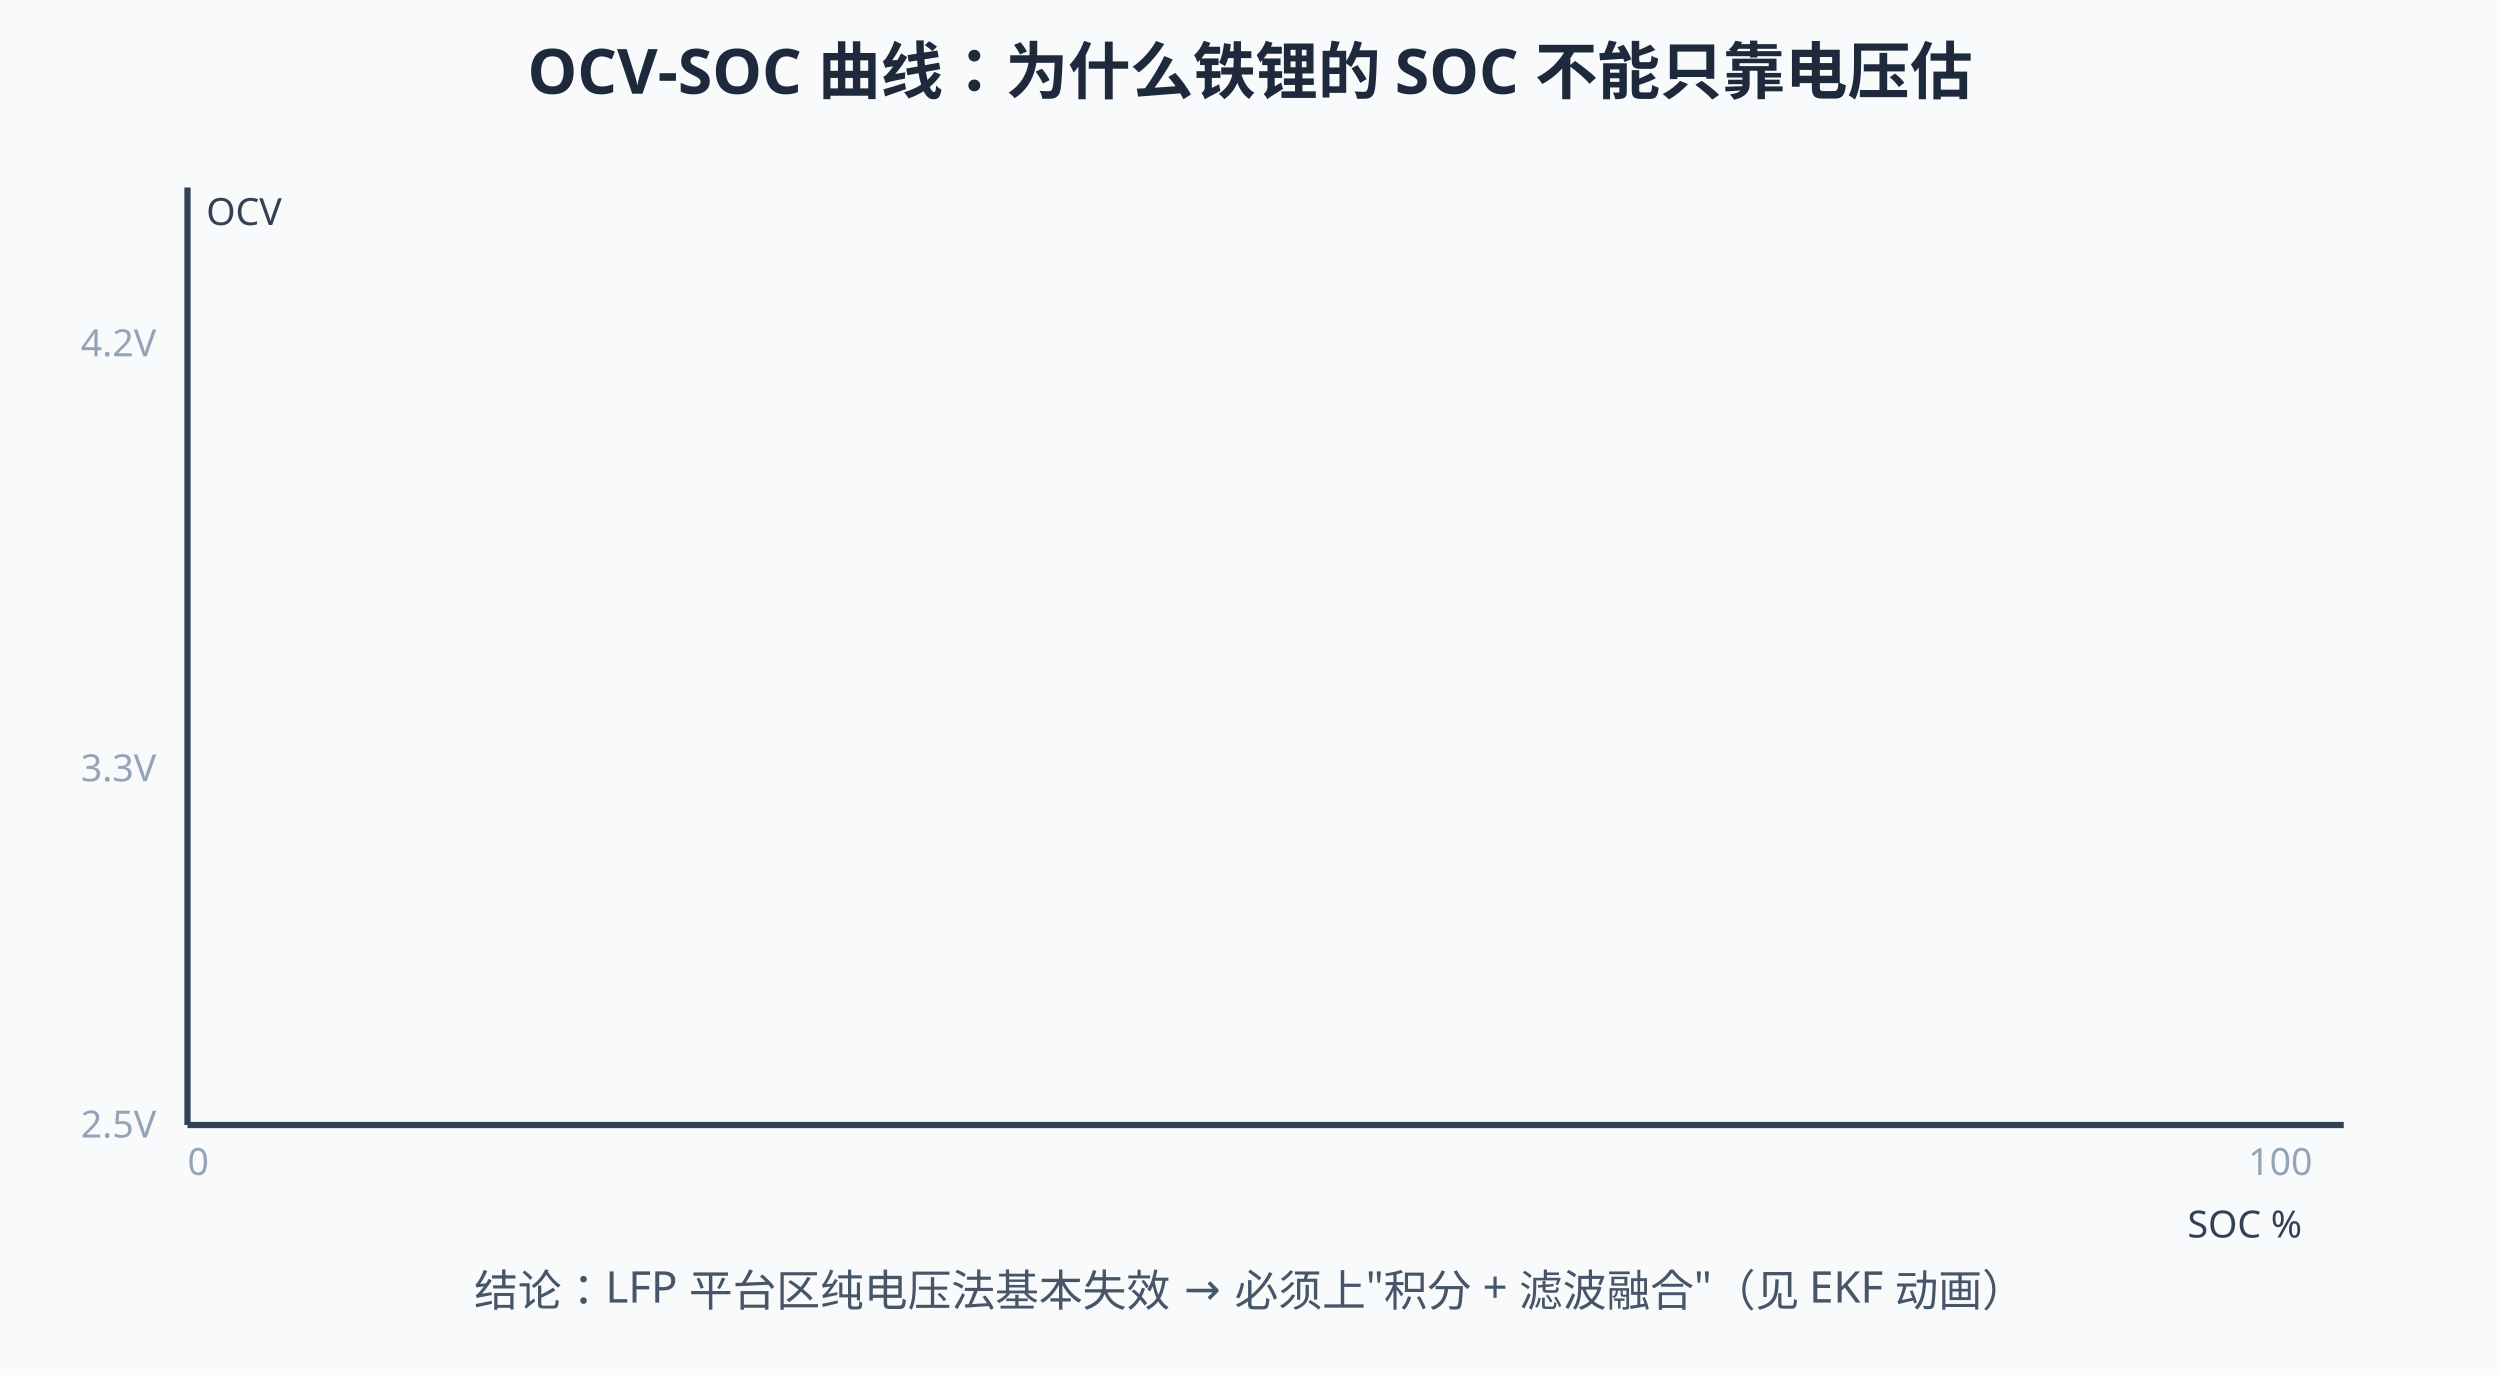
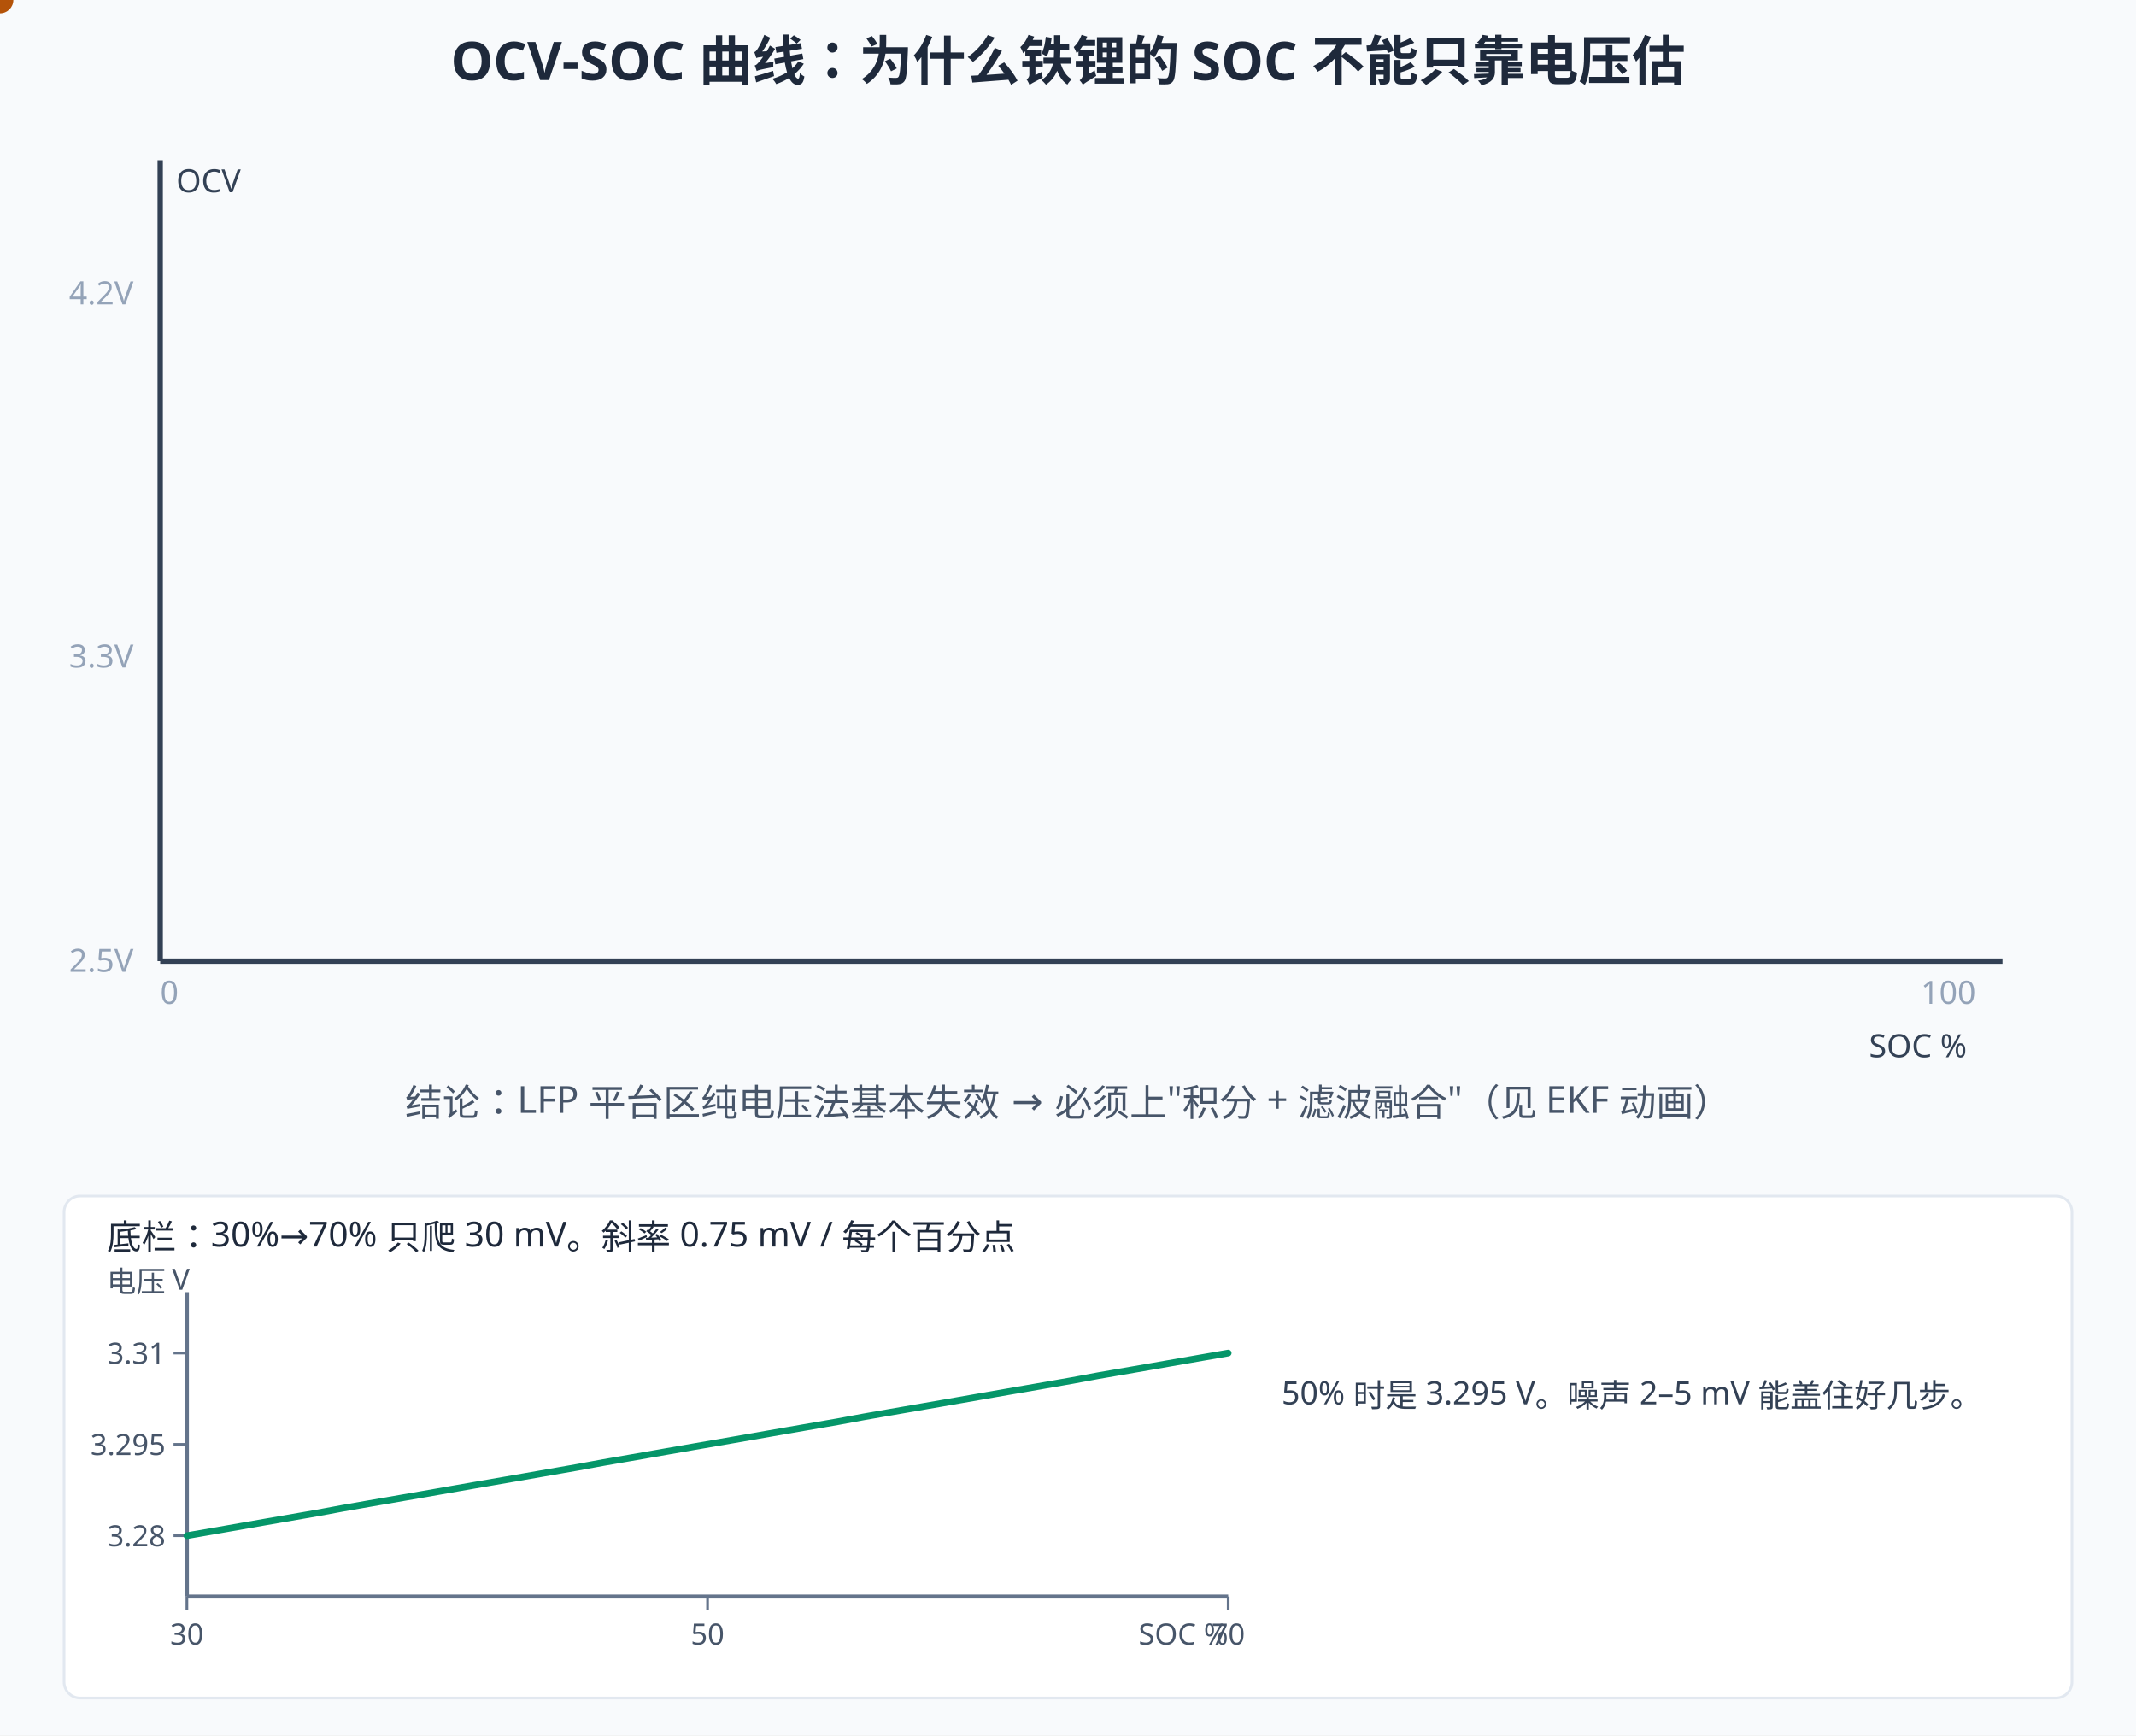
- <svg xmlns="http://www.w3.org/2000/svg" width="800" height="440" viewBox="0 0 800 440">
-   <rect width="800" height="440" fill="#f8fafc" />
+ <svg xmlns="http://www.w3.org/2000/svg" width="800" height="650" viewBox="0 0 800 650">
+   <rect width="800" height="650" fill="#f8fafc" />
  <style>
  text{font-family:"Segoe UI","Microsoft YaHei",sans-serif;}
  /* 深色模式：GitHub 深色主题下对调底色与文字色，只覆盖配色，不动几何与动画。
     stroke="#fff" 保持白色——那是彩色徽标上的勾选，不在覆盖范围内。 */
  @media (prefers-color-scheme: dark){
  rect[fill="#f8fafc"]{fill:#0f172a}
  rect[fill="#fff"]{fill:#1e293b}
  [fill="#f1f5f9"]{fill:#1e293b}
  [stroke="#f1f5f9"]{stroke:#1e293b}
  [fill="#e2e8f0"]{fill:#334155}
  [stroke="#e2e8f0"]{stroke:#334155}
  [fill="#cbd5e1"]{fill:#475569}
  [stroke="#cbd5e1"]{stroke:#475569}
  [fill="#64748b"]{fill:#94a3b8}
  [stroke="#64748b"]{stroke:#94a3b8}
  [fill="#475569"]{fill:#cbd5e1}
  [stroke="#475569"]{stroke:#cbd5e1}
  [fill="#334155"]{fill:#e2e8f0}
  [stroke="#334155"]{stroke:#e2e8f0}
  [fill="#1e293b"]{fill:#f1f5f9}
  [stroke="#1e293b"]{stroke:#f1f5f9}
  [fill="#dbeafe"]{fill:#1e3a8a}
  [stroke="#dbeafe"]{stroke:#1e3a8a}
  [fill="#eff6ff"]{fill:#172554}
  [stroke="#eff6ff"]{stroke:#172554}
  [fill="#bfdbfe"]{fill:#1e40af}
  [stroke="#bfdbfe"]{stroke:#1e40af}
  [fill="#1d4ed8"]{fill:#60a5fa}
  [stroke="#1d4ed8"]{stroke:#60a5fa}
  [fill="#1e40af"]{fill:#93c5fd}
  [stroke="#1e40af"]{stroke:#93c5fd}
  [fill="#2563eb"]{fill:#60a5fa}
  [stroke="#2563eb"]{stroke:#60a5fa}
  [fill="#3b82f6"]{fill:#60a5fa}
  [stroke="#3b82f6"]{stroke:#60a5fa}
  [fill="#ecfdf5"]{fill:#022c22}
  [stroke="#ecfdf5"]{stroke:#022c22}
  [fill="#a7f3d0"]{fill:#065f46}
  [stroke="#a7f3d0"]{stroke:#065f46}
  [fill="#86efac"]{fill:#166534}
  [stroke="#86efac"]{stroke:#166534}
  [fill="#065f46"]{fill:#6ee7b7}
  [stroke="#065f46"]{stroke:#6ee7b7}
  [fill="#059669"]{fill:#34d399}
  [stroke="#059669"]{stroke:#34d399}
  [fill="#fef2f2"]{fill:#450a0a}
  [stroke="#fef2f2"]{stroke:#450a0a}
  [fill="#fecaca"]{fill:#7f1d1d}
  [stroke="#fecaca"]{stroke:#7f1d1d}
  [fill="#fca5a5"]{fill:#b91c1c}
  [stroke="#fca5a5"]{stroke:#b91c1c}
  [fill="#991b1b"]{fill:#fca5a5}
  [stroke="#991b1b"]{stroke:#fca5a5}
  [fill="#dc2626"]{fill:#f87171}
  [stroke="#dc2626"]{stroke:#f87171}
  [fill="#fffbeb"]{fill:#451a03}
  [stroke="#fffbeb"]{stroke:#451a03}
  [fill="#fef3c7"]{fill:#78350f}
  [stroke="#fef3c7"]{stroke:#78350f}
  [fill="#92400e"]{fill:#fcd34d}
  [stroke="#92400e"]{stroke:#fcd34d}
  [fill="#b45309"]{fill:#fbbf24}
  [stroke="#b45309"]{stroke:#fbbf24}
  }
</style>
  <text x="400" y="30" text-anchor="middle" font-size="20" font-weight="bold" fill="#1e293b">OCV-SOC 曲线：为什么铁锂的 SOC 不能只靠电压估</text>
  <line x1="60" y1="360" x2="750" y2="360" stroke="#334155" stroke-width="2" />
  <line x1="60" y1="360" x2="60" y2="60" stroke="#334155" stroke-width="2" />
  <text x="700" y="396" font-size="12" fill="#334155">SOC %</text>
  <text x="66" y="72" font-size="12" fill="#334155">OCV</text>
  <g font-size="12" fill="#94a3b8">
    <text x="50" y="364" text-anchor="end">2.5V</text>
    <text x="50" y="250" text-anchor="end">3.3V</text>
    <text x="50" y="114" text-anchor="end">4.2V</text>
    <text x="60" y="376">0</text>
    <text x="740" y="376" text-anchor="end">100</text>
  </g>
  <path d="M60,320 C300,290 500,180 740,114" fill="none" stroke="#2563eb" stroke-width="3.5" pathLength="1000" stroke-dasharray="1000" stroke-dashoffset="1000">
    <animate attributeName="stroke-dashoffset" values="1000;0;0" keyTimes="0;0.45;1" dur="9s" repeatCount="indefinite" />
  </path>
  <text x="560" y="150" font-size="13" font-weight="bold" fill="#2563eb" opacity="0">三元 NCM：斜率明显
    <animate attributeName="opacity" values="0;0;1;1" keyTimes="0;0.42;0.46;1" dur="9s" repeatCount="indefinite" />
  </text>
  <path d="M60,330 C150,300 185,253 260,249 C400,246 560,245 620,245 C680,243 715,205 740,196" fill="none" stroke="#10b981" stroke-width="3.5" pathLength="1000" stroke-dasharray="1000" stroke-dashoffset="1000">
    <animate attributeName="stroke-dashoffset" values="1000;0;0" keyTimes="0;0.45;1" dur="9s" repeatCount="indefinite" />
  </path>
  <text x="120" y="290" font-size="13" font-weight="bold" fill="#059669" opacity="0">铁锂 LFP
    <animate attributeName="opacity" values="0;0;1;1" keyTimes="0;0.42;0.46;1" dur="9s" repeatCount="indefinite" />
  </text>
  <g opacity="0">
    <animate attributeName="opacity" values="0;0;1;1" keyTimes="0;0.5;0.54;1" dur="9s" repeatCount="indefinite" />
    <line x1="260" y1="249" x2="620" y2="245" stroke="#ef4444" stroke-width="2" stroke-dasharray="6 4" />
    <rect x="270" y="50" width="380" height="86" rx="8" fill="#fef2f2" stroke="#ef4444" />
    <text x="460" y="74" text-anchor="middle" font-size="14" font-weight="bold" fill="#dc2626">平台区放大看（SOC 30% → 70%）</text>
    <text x="460" y="96" text-anchor="middle" font-size="13" fill="#991b1b">电压只从 3.28V 爬到 3.31V —— 40% 的 SOC 变化，</text>
    <text x="460" y="116" text-anchor="middle" font-size="13" fill="#991b1b">电压只动 30mV，而采样噪声就有 2–5mV！</text>
  </g>
  <circle r="7" fill="#ef4444" stroke="#fff" stroke-width="2" opacity="0">
    <animate attributeName="opacity" values="0;0;1;1" keyTimes="0;0.52;0.56;1" dur="9s" repeatCount="indefinite" />
    <animateMotion dur="9s" repeatCount="indefinite" calcMode="linear" keyPoints="0;0;1;1" keyTimes="0;0.56;0.94;1" path="M260,249 C400,246 560,245 620,245" />
  </circle>
  <text x="400" y="418" text-anchor="middle" font-size="14" fill="#475569">结论：LFP 平台区纯电压法基本失效 → 必须上"积分 + 滤波融合"（见 EKF 动画）</text>
+   <rect x="24" y="448.0" width="752" height="188" rx="6" fill="#fff" stroke="#e2e8f0" />
+   <text x="40" y="468.0" font-size="13" fill="#1e293b">底栏：30%→70% 只爬 30 mV。斜率 0.75 mV / 每个百分点</text>
+   <text x="40" y="484.0" font-size="11" fill="#475569">电压 V</text>
+   <line x1="70.0" y1="484.0" x2="70.0" y2="598.0" stroke="#64748b" stroke-width="1.5" />
+   <line x1="70.0" y1="598.0" x2="460.0" y2="598.0" stroke="#64748b" stroke-width="1.5" />
+   <line x1="70.0" y1="598.0" x2="70.0" y2="603.0" stroke="#64748b" />
+   <text x="70.0" y="616.0" text-anchor="middle" font-size="11" fill="#475569">30</text>
+   <line x1="265.0" y1="598.0" x2="265.0" y2="603.0" stroke="#64748b" />
+   <text x="265.0" y="616.0" text-anchor="middle" font-size="11" fill="#475569">50</text>
+   <line x1="460.0" y1="598.0" x2="460.0" y2="603.0" stroke="#64748b" />
+   <text x="460.0" y="616.0" text-anchor="middle" font-size="11" fill="#475569">70</text>
+   <line x1="65.0" y1="575.2" x2="70.0" y2="575.2" stroke="#64748b" />
+   <text x="62.0" y="579.2" text-anchor="end" font-size="11" fill="#475569">3.28</text>
+   <line x1="65.0" y1="541.0" x2="70.0" y2="541.0" stroke="#64748b" />
+   <text x="62.0" y="545.0" text-anchor="end" font-size="11" fill="#475569">3.295</text>
+   <line x1="65.0" y1="506.8" x2="70.0" y2="506.8" stroke="#64748b" />
+   <text x="62.0" y="510.8" text-anchor="end" font-size="11" fill="#475569">3.31</text>
+   <polyline points="70.0,575.2 79.8,573.5 89.5,571.8 99.2,570.1 109.0,568.4 118.8,566.7 128.5,564.9 138.2,563.2 148.0,561.5 157.8,559.8 167.5,558.1 177.2,556.4 187.0,554.7 196.8,553.0 206.5,551.3 216.2,549.6 226.0,547.8 235.8,546.1 245.5,544.4 255.2,542.7 265.0,541.0 274.8,539.3 284.5,537.6 294.2,535.9 304.0,534.2 313.8,532.5 323.5,530.7 333.2,529.0 343.0,527.3 352.8,525.6 362.5,523.9 372.2,522.2 382.0,520.5 391.8,518.8 401.5,517.1 411.2,515.3 421.0,513.6 430.8,511.9 440.5,510.2 450.2,508.5 460.0,506.8" fill="none" stroke="#059669" stroke-width="2.5" stroke-linejoin="round" stroke-linecap="round" />
+   <circle r="5" fill="#b45309">
+     <animate attributeName="cx" values="70.0;118.8;167.5;216.2;265.0;313.8;362.5;411.2;460.0" keyTimes="0;0.125;0.25;0.375;0.5;0.625;0.75;0.875;1" dur="8s" repeatCount="indefinite" />
+     <animate attributeName="cy" values="575.2;566.7;558.1;549.6;541.0;532.5;523.9;515.3;506.8" keyTimes="0;0.125;0.25;0.375;0.5;0.625;0.75;0.875;1" dur="8s" repeatCount="indefinite" />
+   </circle>
+   <text x="460.0" y="616.0" text-anchor="end" font-size="11" fill="#475569">SOC %</text>
+   <text x="480" y="526.0" font-size="12" fill="#334155">50% 时是 3.295 V。噪声 2–5 mV 能盖住好几步。</text>
</svg>
